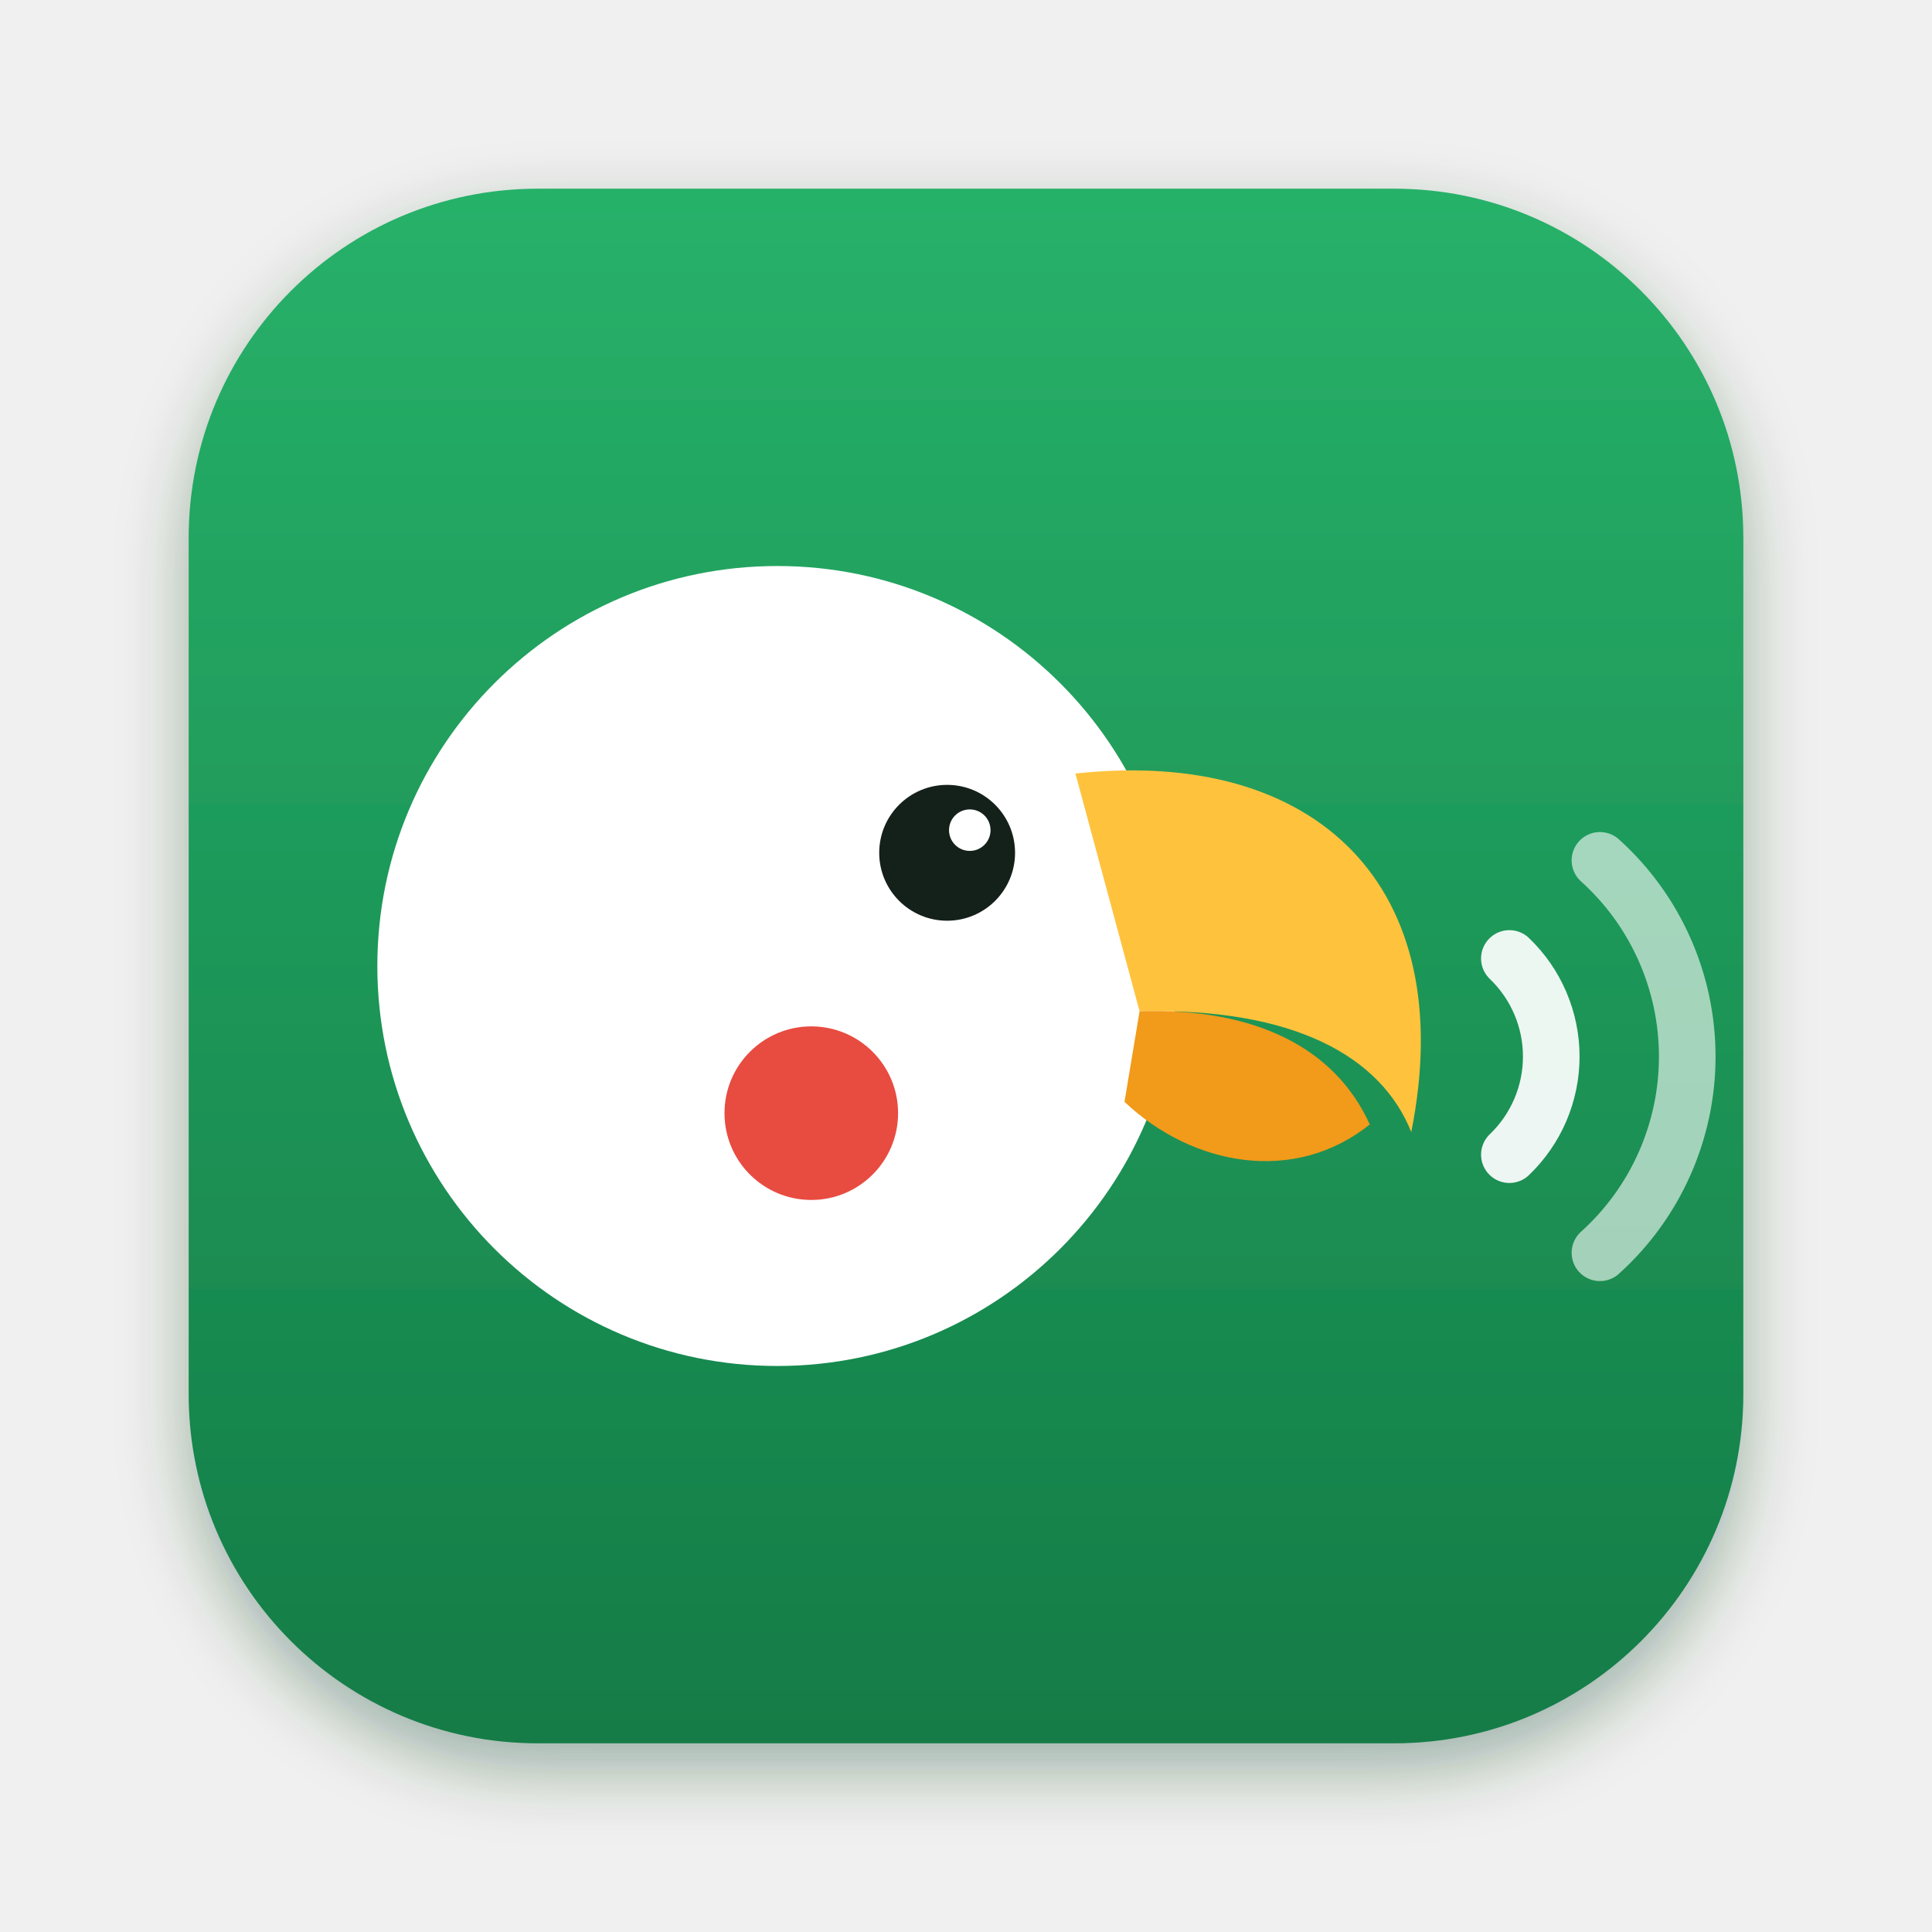
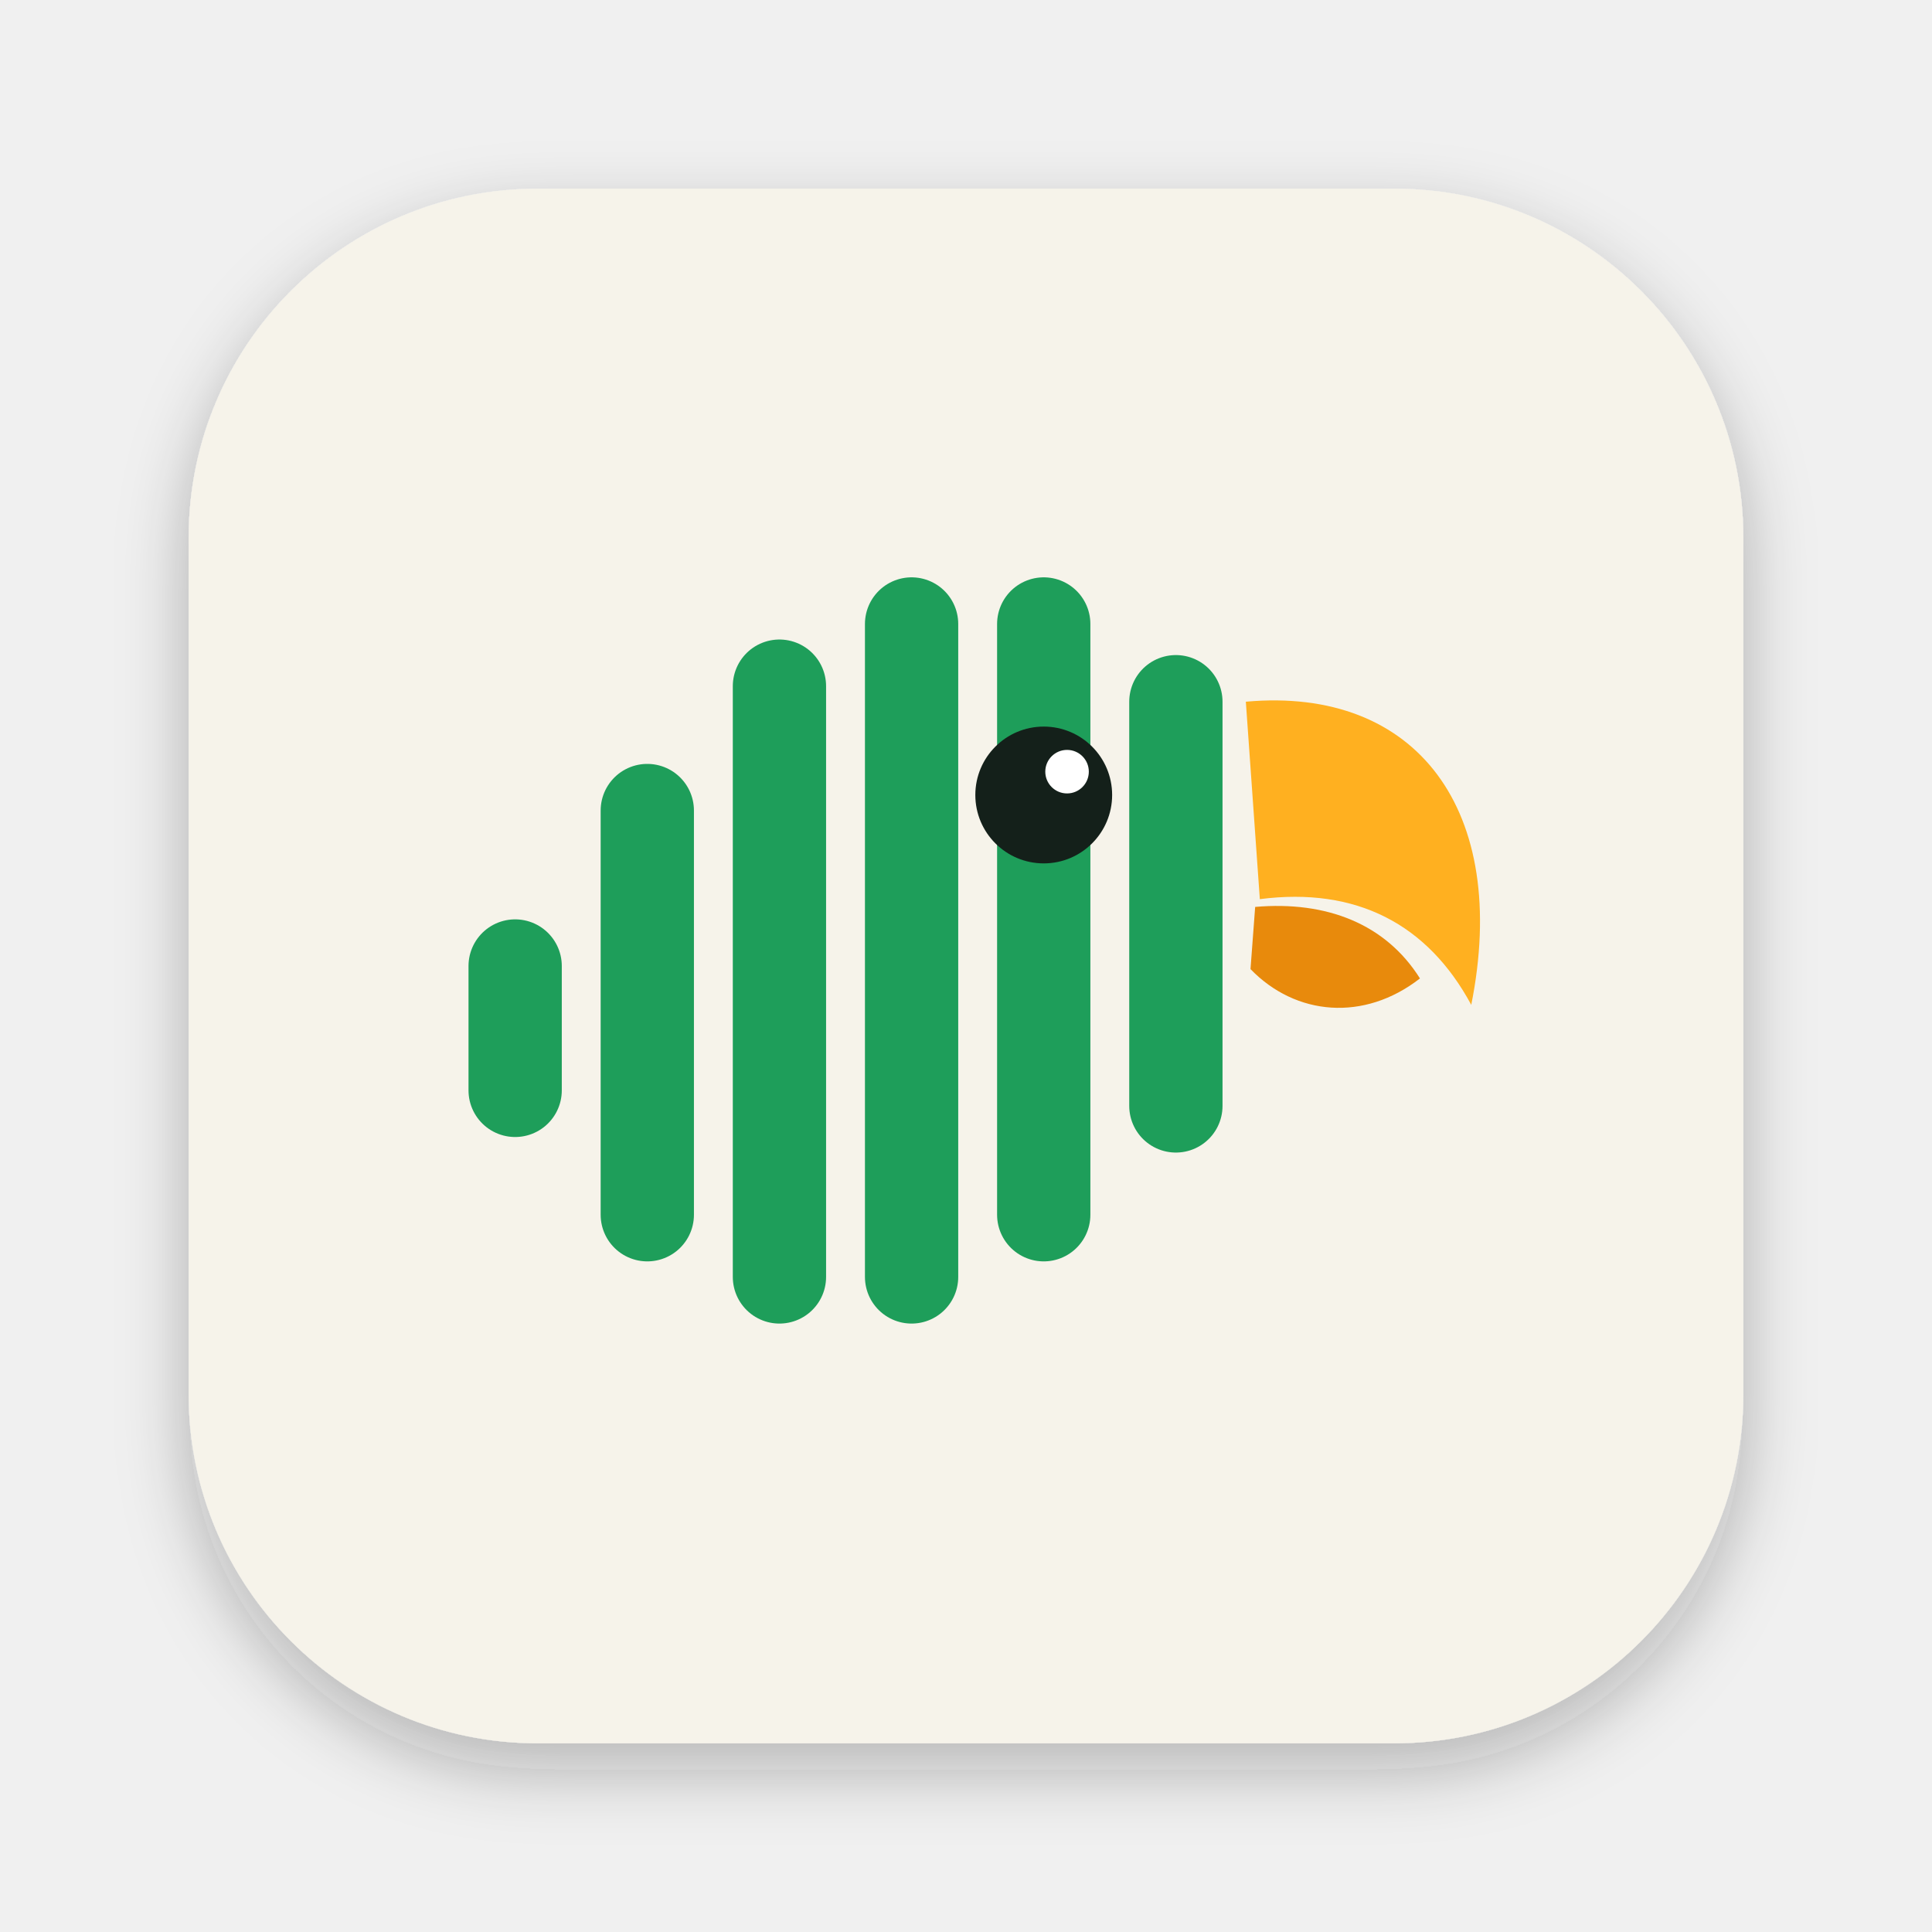
<svg xmlns="http://www.w3.org/2000/svg" width="1024" height="1024" viewBox="0 0 1024 1024">
  <defs>
-     <linearGradient id="tile" x1="0" y1="0" x2="0" y2="1">
-       <stop offset="0" stop-color="#27B169" />
-       <stop offset="1" stop-color="#147C47" />
-     </linearGradient>
    <filter id="shadow" x="-10%" y="-10%" width="120%" height="130%">
-       <feDropShadow dx="0" dy="14" stdDeviation="18" flood-color="#0B3D22" flood-opacity="0.35" />
+       <feDropShadow dx="0" dy="14" stdDeviation="18" flood-color="#1D2A20" flood-opacity="0.28" />
    </filter>
  </defs>
-   <rect x="100" y="100" width="824" height="824" rx="185" fill="url(#tile)" filter="url(#shadow)" />
-   <g transform="translate(-58 0)">
-     <circle cx="470" cy="512" r="212" fill="#FFFFFF" />
-     <circle cx="488" cy="590" r="46" fill="#E5372B" opacity="0.9" />
-     <circle cx="560" cy="452" r="36" fill="#14201A" />
-     <circle cx="572" cy="440" r="11" fill="#FFFFFF" />
-     <path d="M628 410 C756 396 832 470 806 600 C790 560 744 534 662 536 Z" fill="#FFC23D" />
-     <path d="M662 536 C724 534 766 556 784 596 C744 628 690 618 654 584 Z" fill="#F29A1A" />
-     <path d="M858 508 A72 72 0 0 1 858 612" stroke="#FFFFFF" stroke-width="30" fill="none" stroke-linecap="round" opacity="0.92" />
-     <path d="M906 456 A140 140 0 0 1 906 664" stroke="#FFFFFF" stroke-width="30" fill="none" stroke-linecap="round" opacity="0.6" />
+   <rect x="100" y="100" width="824" height="824" rx="185" fill="#F6F3EA" filter="url(#shadow)" />
+   <g transform="translate(100 100) scale(8.24)">
+     <g stroke="#1E9E5A" stroke-width="6" stroke-linecap="round">
+       <path d="M21 50v8" />
+       <path d="M29.5 40v26" />
+       <path d="M38 32v38" />
+       <path d="M46.5 28v42" />
+       <path d="M55 28v38" />
+       <path d="M63.5 33v26" />
+     </g>
+     <path d="M68 33c11-1 17 7 14.5 19.5-2.8-5.2-7.4-7.6-13.6-6.8z" fill="#FFB020" />
+     <path d="M68.6 46.2c4.6-.4 8.4 1.1 10.6 4.6-3.6 2.8-8 2.4-10.9-.6z" fill="#E88A0C" />
+     <circle cx="55" cy="39" r="4.4" fill="#14201A" />
+     <circle cx="56.5" cy="37.5" r="1.4" fill="#FFFFFF" />
  </g>
</svg>
